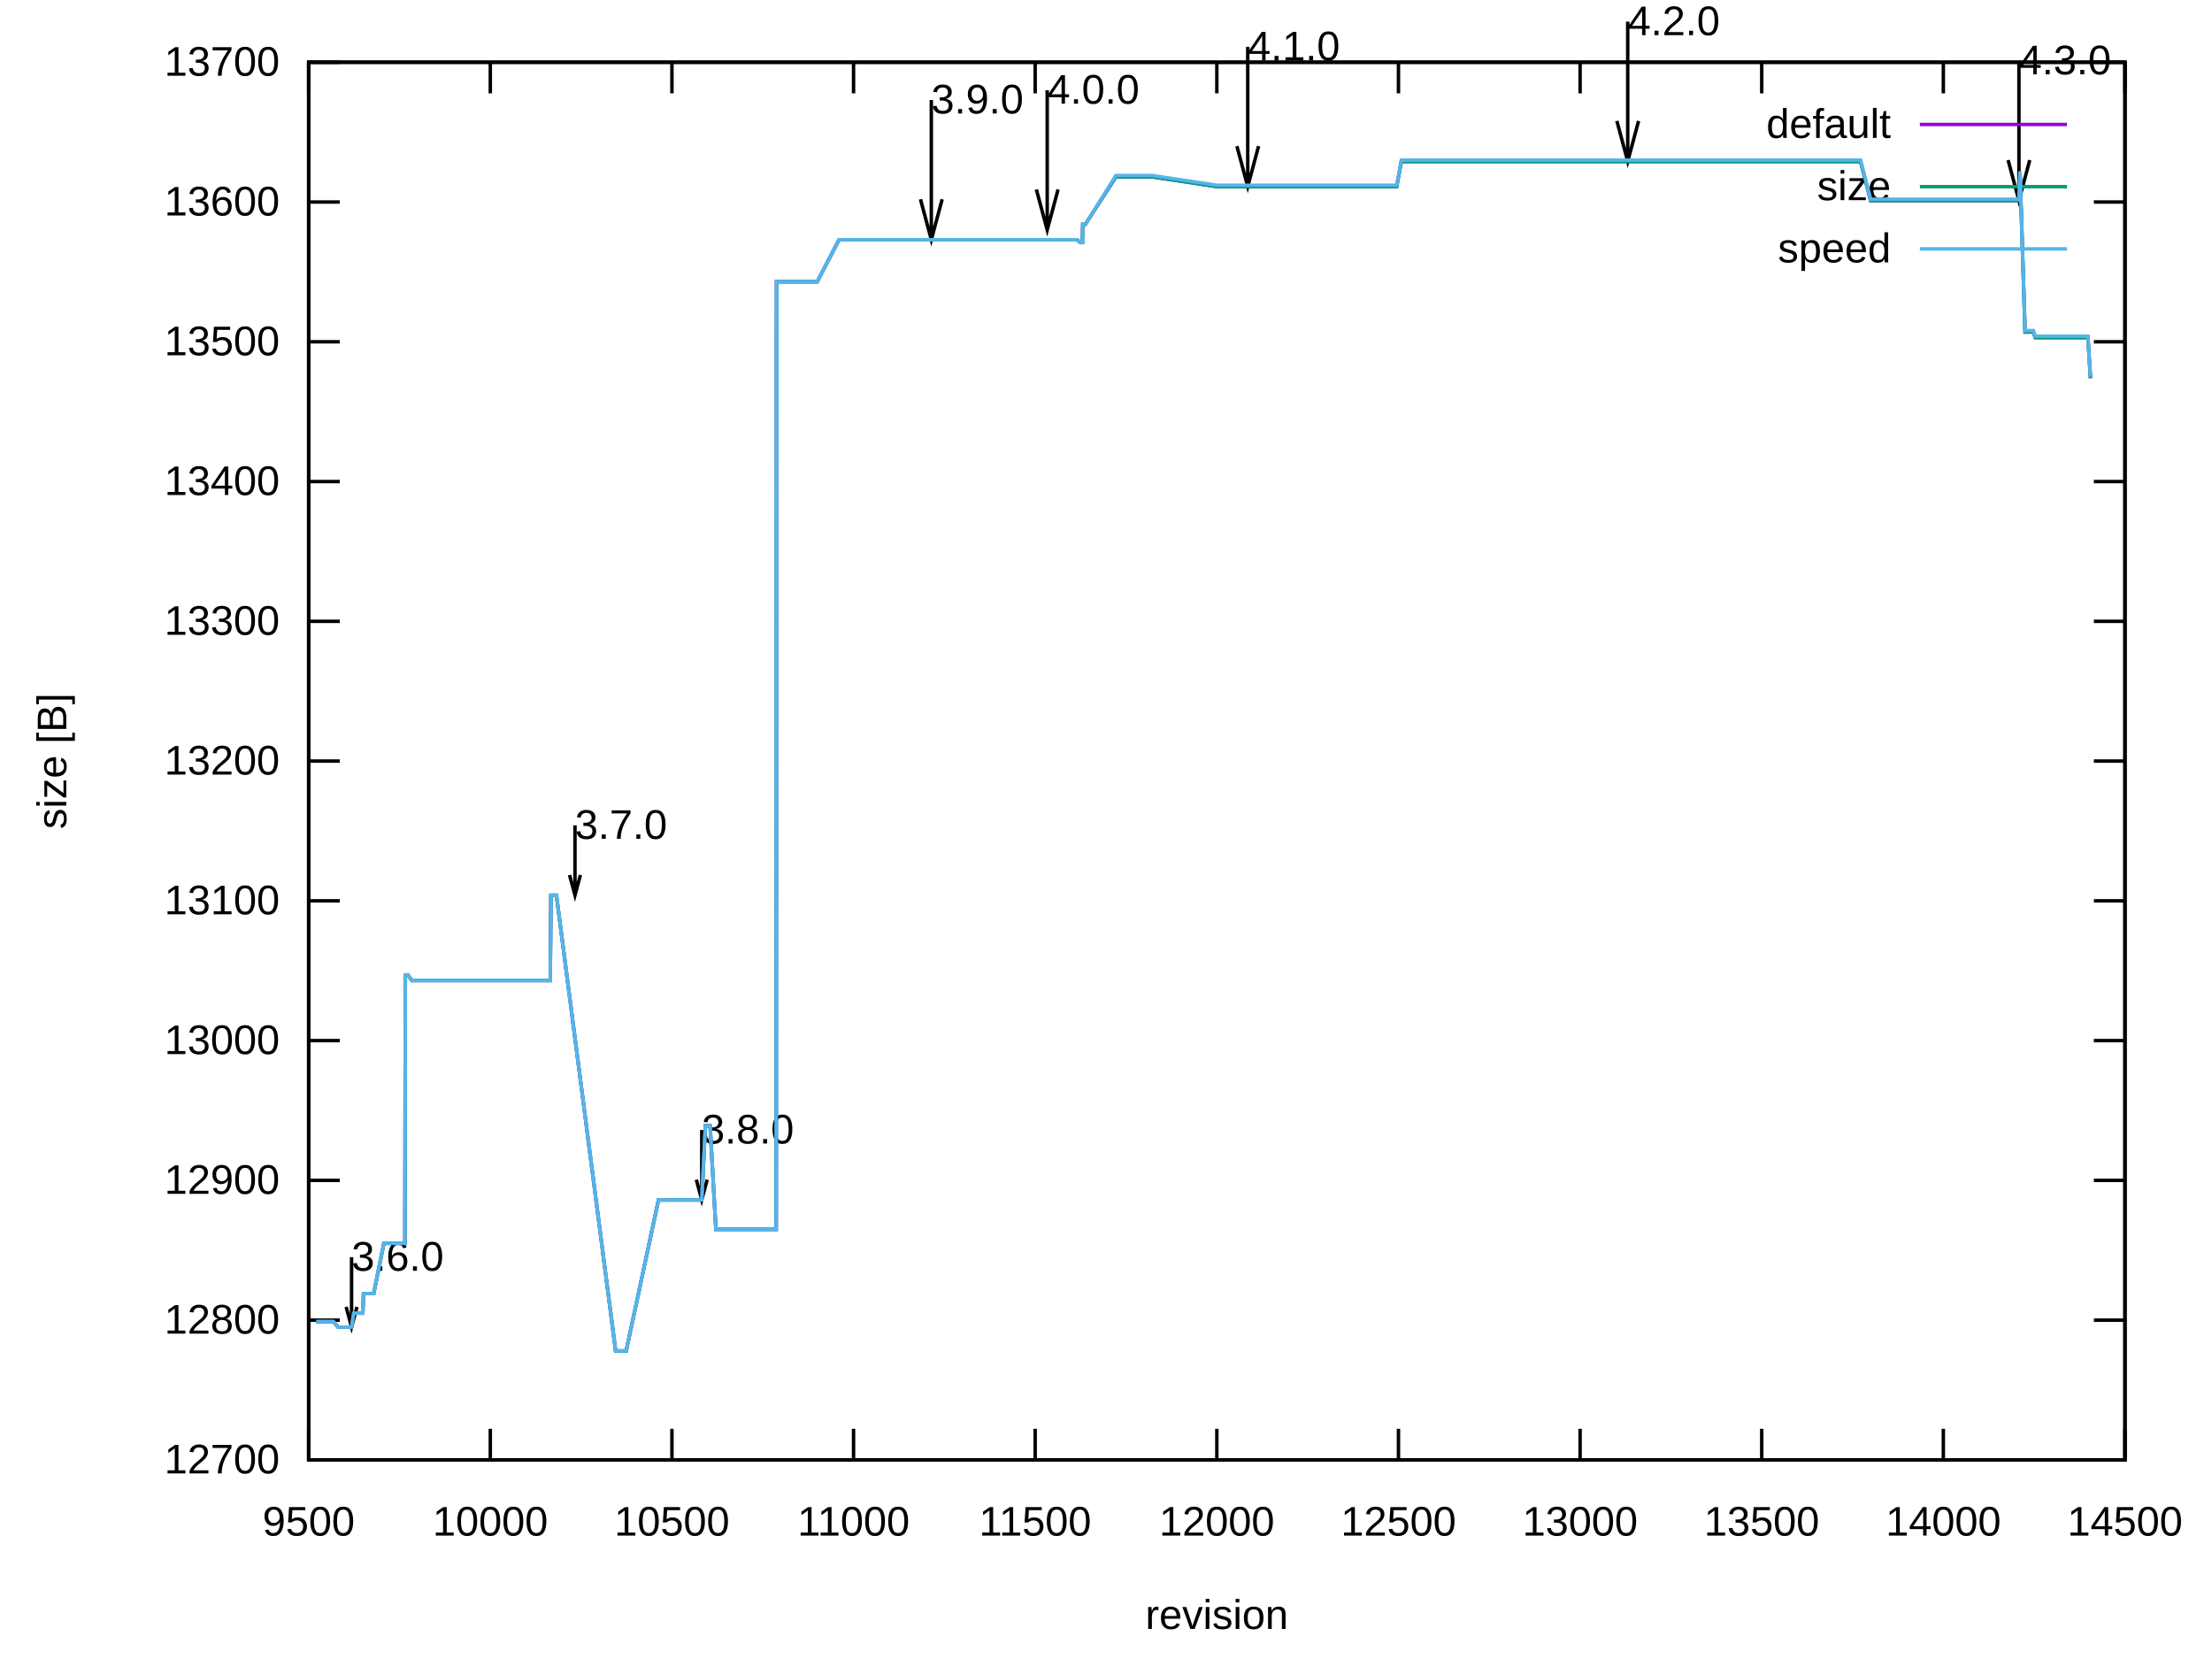
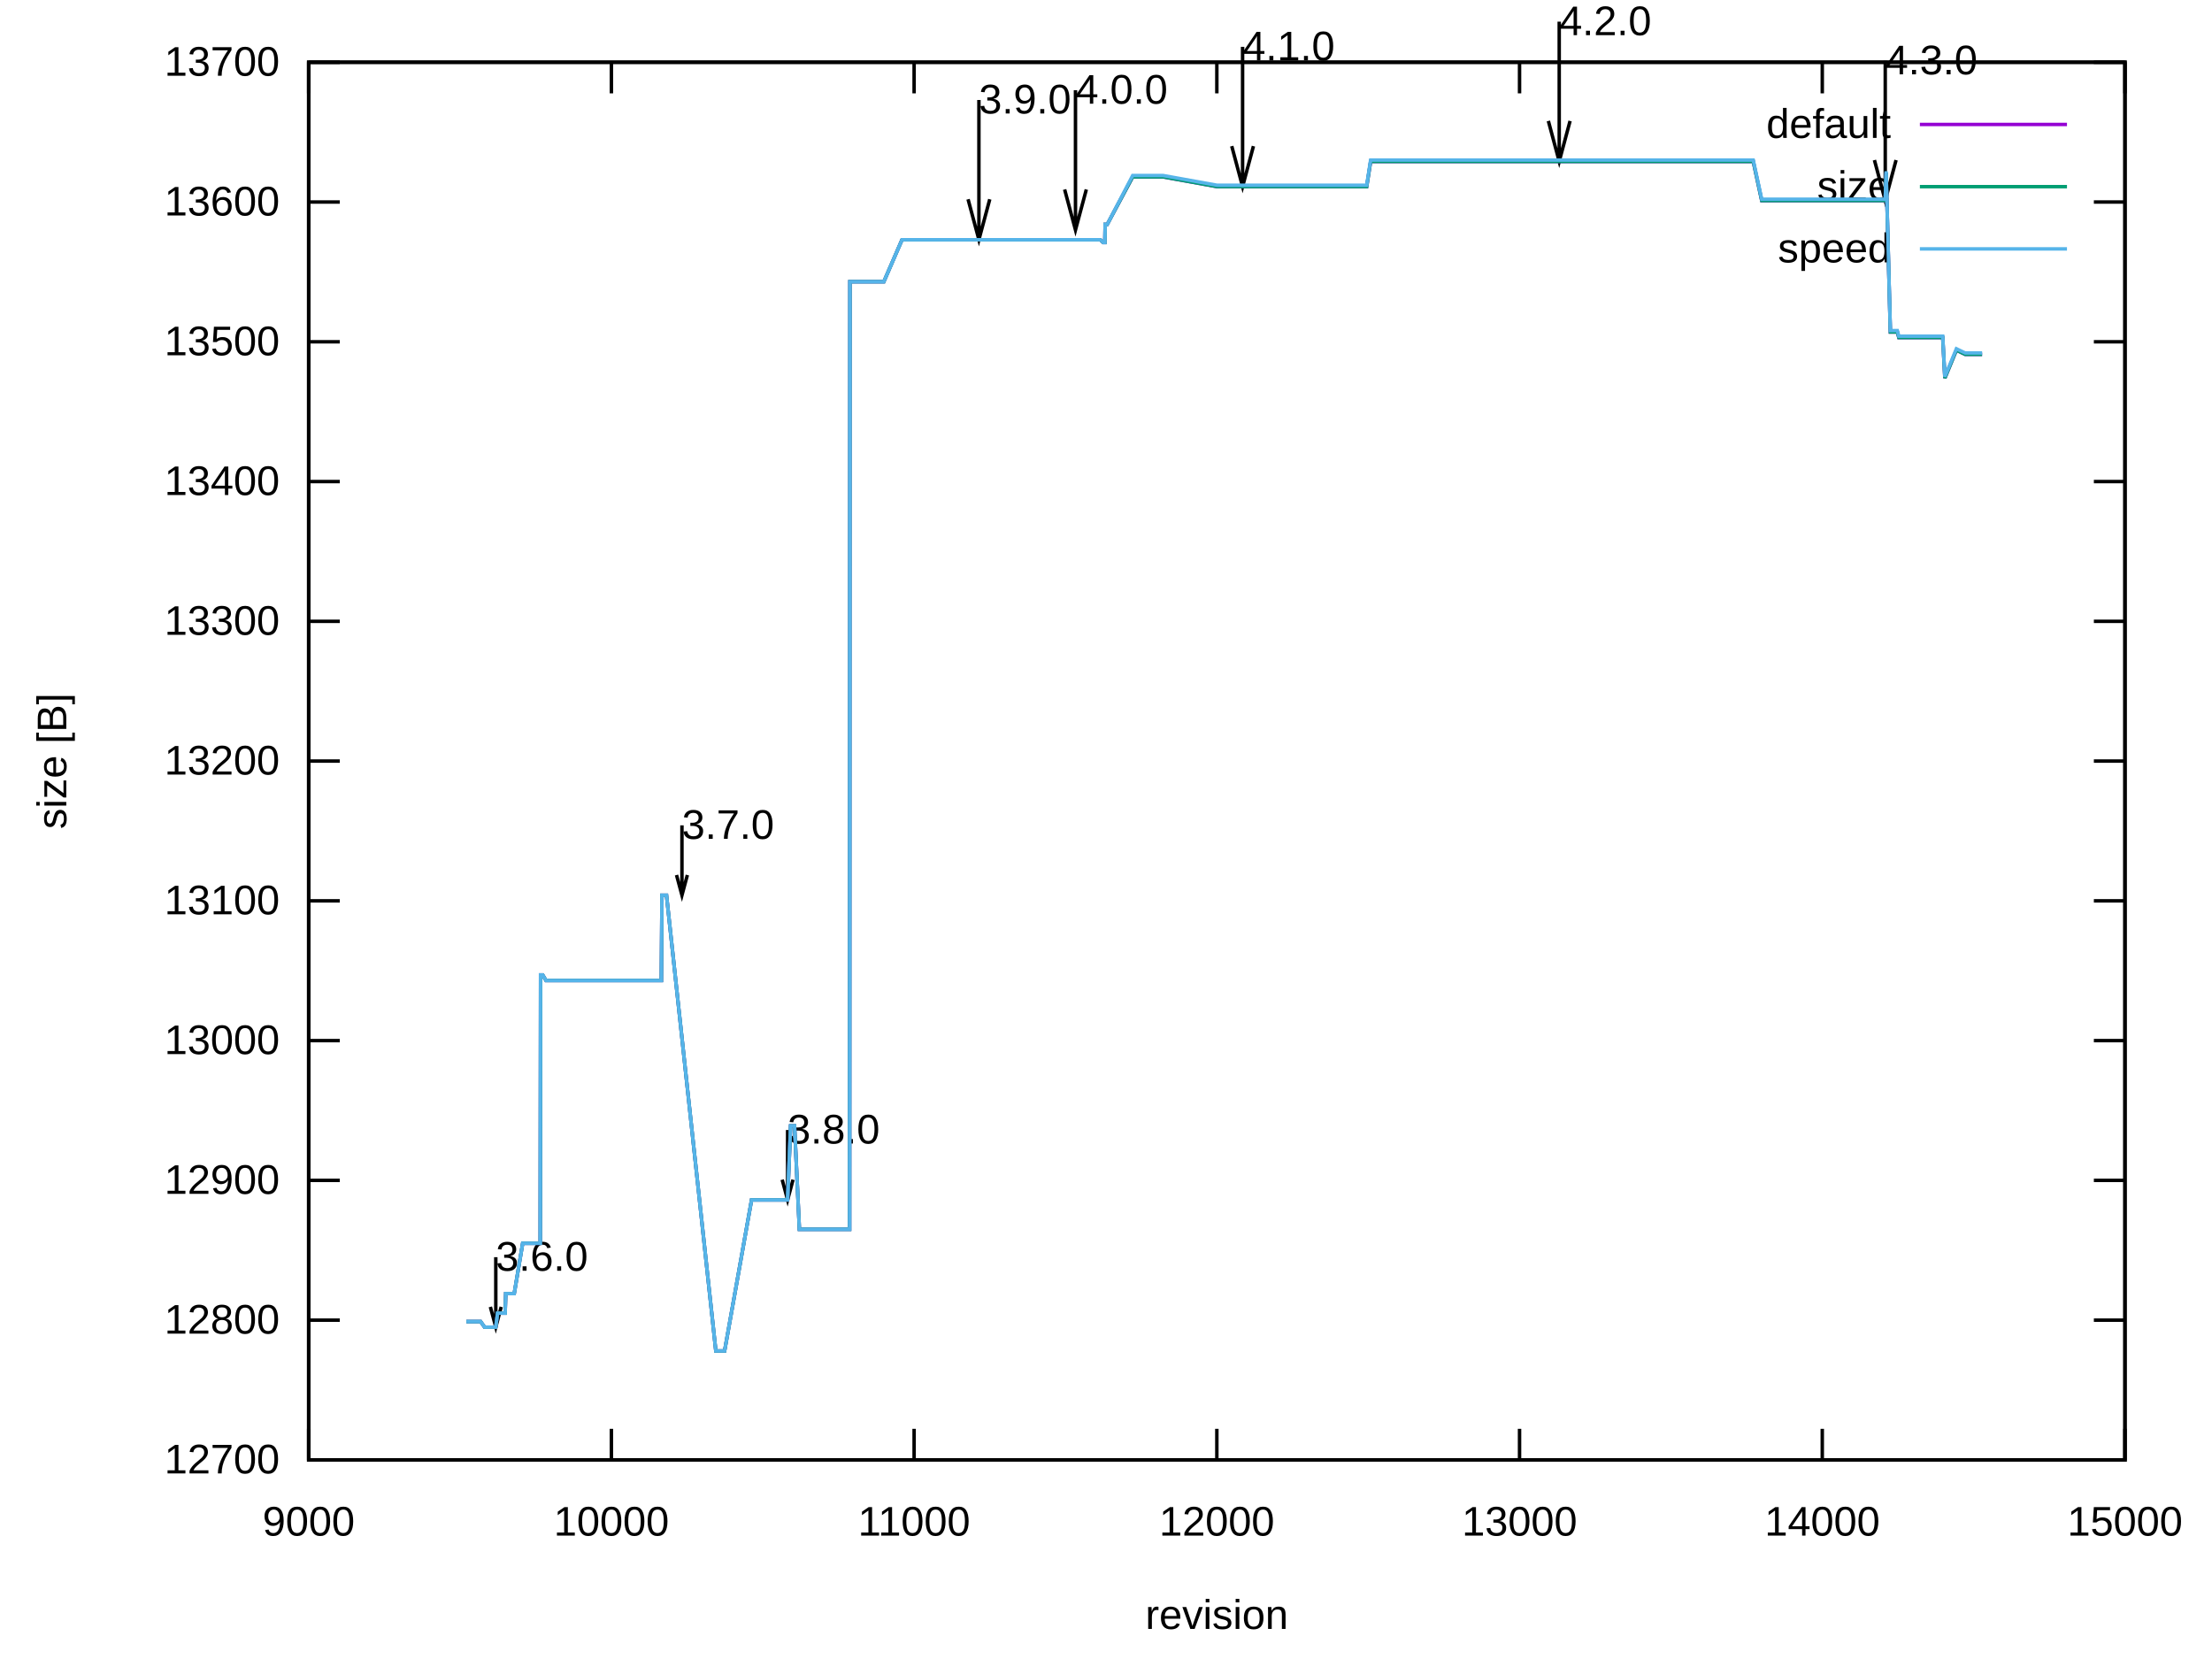
<svg xmlns="http://www.w3.org/2000/svg" xmlns:xlink="http://www.w3.org/1999/xlink" width="640" height="480" viewBox="0 0 640 480">
  <g id="gnuplot_canvas">
    <rect x="0" y="0" width="640" height="480" fill="none" />
    <defs>
      <circle id="gpDot" r="0.5" stroke-width="0.5" stroke="currentColor" />
      <path id="gpPt0" stroke-width="0.222" stroke="currentColor" d="M-1,0 h2 M0,-1 v2" />
      <path id="gpPt1" stroke-width="0.222" stroke="currentColor" d="M-1,-1 L1,1 M1,-1 L-1,1" />
      <path id="gpPt2" stroke-width="0.222" stroke="currentColor" d="M-1,0 L1,0 M0,-1 L0,1 M-1,-1 L1,1 M-1,1 L1,-1" />
      <rect id="gpPt3" stroke-width="0.222" stroke="currentColor" x="-1" y="-1" width="2" height="2" />
      <rect id="gpPt4" stroke-width="0.222" stroke="currentColor" fill="currentColor" x="-1" y="-1" width="2" height="2" />
      <circle id="gpPt5" stroke-width="0.222" stroke="currentColor" cx="0" cy="0" r="1" />
      <use xlink:href="#gpPt5" id="gpPt6" fill="currentColor" stroke="none" />
      <path id="gpPt7" stroke-width="0.222" stroke="currentColor" d="M0,-1.33 L-1.33,0.67 L1.33,0.67 z" />
      <use xlink:href="#gpPt7" id="gpPt8" fill="currentColor" stroke="none" />
      <use xlink:href="#gpPt7" id="gpPt9" stroke="currentColor" transform="rotate(180)" />
      <use xlink:href="#gpPt9" id="gpPt10" fill="currentColor" stroke="none" />
      <use xlink:href="#gpPt3" id="gpPt11" stroke="currentColor" transform="rotate(45)" />
      <use xlink:href="#gpPt11" id="gpPt12" fill="currentColor" stroke="none" />
      <path id="gpPt13" stroke-width="0.222" stroke="currentColor" d="M0,1.330 L1.265,0.411 L0.782,-1.067 L-0.782,-1.076 L-1.265,0.411 z" />
      <use xlink:href="#gpPt13" id="gpPt14" fill="currentColor" stroke="none" />
      <filter id="textbox" filterUnits="objectBoundingBox" x="0" y="0" height="1" width="1">
        <feFlood flood-color="white" flood-opacity="1" result="bgnd" />
        <feComposite in="SourceGraphic" in2="bgnd" operator="atop" />
      </filter>
      <filter id="greybox" filterUnits="objectBoundingBox" x="0" y="0" height="1" width="1">
        <feFlood flood-color="lightgrey" flood-opacity="1" result="grey" />
        <feComposite in="SourceGraphic" in2="grey" operator="atop" />
      </filter>
    </defs>
    <g fill="none" color="white" stroke="currentColor" stroke-width="1.00" stroke-linecap="butt" stroke-linejoin="miter">
</g>
    <g fill="none" color="black" stroke="currentColor" stroke-width="1.00" stroke-linecap="butt" stroke-linejoin="miter">
      <path stroke="black" d="M89.31,422.40 L98.31,422.40 M614.82,422.40 L605.82,422.40  " />
      <g transform="translate(80.92,426.30)" stroke="none" fill="black" font-family="Arial" font-size="12.00" text-anchor="end">
        <text>
          <tspan font-family="Arial"> 12700</tspan>
        </text>
      </g>
    </g>
    <g fill="none" color="black" stroke="currentColor" stroke-width="1.00" stroke-linecap="butt" stroke-linejoin="miter">
      <path stroke="black" d="M89.31,381.96 L98.31,381.96 M614.82,381.96 L605.82,381.96  " />
      <g transform="translate(80.92,385.86)" stroke="none" fill="black" font-family="Arial" font-size="12.00" text-anchor="end">
        <text>
          <tspan font-family="Arial"> 12800</tspan>
        </text>
      </g>
    </g>
    <g fill="none" color="black" stroke="currentColor" stroke-width="1.00" stroke-linecap="butt" stroke-linejoin="miter">
      <path stroke="black" d="M89.31,341.52 L98.31,341.52 M614.82,341.52 L605.82,341.52  " />
      <g transform="translate(80.92,345.42)" stroke="none" fill="black" font-family="Arial" font-size="12.00" text-anchor="end">
        <text>
          <tspan font-family="Arial"> 12900</tspan>
        </text>
      </g>
    </g>
    <g fill="none" color="black" stroke="currentColor" stroke-width="1.00" stroke-linecap="butt" stroke-linejoin="miter">
      <path stroke="black" d="M89.31,301.08 L98.31,301.08 M614.82,301.08 L605.82,301.08  " />
      <g transform="translate(80.92,304.98)" stroke="none" fill="black" font-family="Arial" font-size="12.00" text-anchor="end">
        <text>
          <tspan font-family="Arial"> 13000</tspan>
        </text>
      </g>
    </g>
    <g fill="none" color="black" stroke="currentColor" stroke-width="1.00" stroke-linecap="butt" stroke-linejoin="miter">
      <path stroke="black" d="M89.31,260.64 L98.31,260.64 M614.82,260.64 L605.82,260.64  " />
      <g transform="translate(80.92,264.54)" stroke="none" fill="black" font-family="Arial" font-size="12.00" text-anchor="end">
        <text>
          <tspan font-family="Arial"> 13100</tspan>
        </text>
      </g>
    </g>
    <g fill="none" color="black" stroke="currentColor" stroke-width="1.00" stroke-linecap="butt" stroke-linejoin="miter">
      <path stroke="black" d="M89.31,220.20 L98.31,220.20 M614.82,220.20 L605.82,220.20  " />
      <g transform="translate(80.92,224.10)" stroke="none" fill="black" font-family="Arial" font-size="12.00" text-anchor="end">
        <text>
          <tspan font-family="Arial"> 13200</tspan>
        </text>
      </g>
    </g>
    <g fill="none" color="black" stroke="currentColor" stroke-width="1.00" stroke-linecap="butt" stroke-linejoin="miter">
      <path stroke="black" d="M89.31,179.77 L98.31,179.77 M614.82,179.77 L605.82,179.77  " />
      <g transform="translate(80.92,183.67)" stroke="none" fill="black" font-family="Arial" font-size="12.00" text-anchor="end">
        <text>
          <tspan font-family="Arial"> 13300</tspan>
        </text>
      </g>
    </g>
    <g fill="none" color="black" stroke="currentColor" stroke-width="1.00" stroke-linecap="butt" stroke-linejoin="miter">
      <path stroke="black" d="M89.31,139.33 L98.31,139.33 M614.82,139.33 L605.82,139.33  " />
      <g transform="translate(80.92,143.23)" stroke="none" fill="black" font-family="Arial" font-size="12.00" text-anchor="end">
        <text>
          <tspan font-family="Arial"> 13400</tspan>
        </text>
      </g>
    </g>
    <g fill="none" color="black" stroke="currentColor" stroke-width="1.00" stroke-linecap="butt" stroke-linejoin="miter">
      <path stroke="black" d="M89.31,98.89 L98.31,98.89 M614.82,98.89 L605.82,98.89  " />
      <g transform="translate(80.92,102.79)" stroke="none" fill="black" font-family="Arial" font-size="12.00" text-anchor="end">
        <text>
          <tspan font-family="Arial"> 13500</tspan>
        </text>
      </g>
    </g>
    <g fill="none" color="black" stroke="currentColor" stroke-width="1.00" stroke-linecap="butt" stroke-linejoin="miter">
      <path stroke="black" d="M89.31,58.45 L98.31,58.45 M614.82,58.45 L605.82,58.45  " />
      <g transform="translate(80.92,62.35)" stroke="none" fill="black" font-family="Arial" font-size="12.00" text-anchor="end">
        <text>
          <tspan font-family="Arial"> 13600</tspan>
        </text>
      </g>
    </g>
    <g fill="none" color="black" stroke="currentColor" stroke-width="1.00" stroke-linecap="butt" stroke-linejoin="miter">
      <path stroke="black" d="M89.31,18.01 L98.31,18.01 M614.82,18.01 L605.82,18.01  " />
      <g transform="translate(80.92,21.91)" stroke="none" fill="black" font-family="Arial" font-size="12.00" text-anchor="end">
        <text>
          <tspan font-family="Arial"> 13700</tspan>
        </text>
      </g>
    </g>
    <g fill="none" color="black" stroke="currentColor" stroke-width="1.00" stroke-linecap="butt" stroke-linejoin="miter">
      <path stroke="black" d="M89.31,422.40 L89.31,413.40 M89.31,18.01 L89.31,27.01  " />
      <g transform="translate(89.31,444.30)" stroke="none" fill="black" font-family="Arial" font-size="12.00" text-anchor="middle">
        <text>
-           <tspan font-family="Arial"> 9500</tspan>
-         </text>
-       </g>
-     </g>
-     <g fill="none" color="black" stroke="currentColor" stroke-width="1.00" stroke-linecap="butt" stroke-linejoin="miter">
-       <path stroke="black" d="M141.86,422.40 L141.86,413.40 M141.86,18.01 L141.86,27.01  " />
-       <g transform="translate(141.86,444.30)" stroke="none" fill="black" font-family="Arial" font-size="12.00" text-anchor="middle">
+           <tspan font-family="Arial"> 9000</tspan>
+         </text>
+       </g>
+     </g>
+     <g fill="none" color="black" stroke="currentColor" stroke-width="1.00" stroke-linecap="butt" stroke-linejoin="miter">
+       <path stroke="black" d="M176.90,422.40 L176.90,413.40 M176.90,18.01 L176.90,27.01  " />
+       <g transform="translate(176.90,444.30)" stroke="none" fill="black" font-family="Arial" font-size="12.00" text-anchor="middle">
        <text>
          <tspan font-family="Arial"> 10000</tspan>
        </text>
      </g>
    </g>
    <g fill="none" color="black" stroke="currentColor" stroke-width="1.00" stroke-linecap="butt" stroke-linejoin="miter">
-       <path stroke="black" d="M194.41,422.40 L194.41,413.40 M194.41,18.01 L194.41,27.01  " />
-       <g transform="translate(194.41,444.30)" stroke="none" fill="black" font-family="Arial" font-size="12.00" text-anchor="middle">
-         <text>
-           <tspan font-family="Arial"> 10500</tspan>
-         </text>
-       </g>
-     </g>
-     <g fill="none" color="black" stroke="currentColor" stroke-width="1.00" stroke-linecap="butt" stroke-linejoin="miter">
-       <path stroke="black" d="M246.96,422.40 L246.96,413.40 M246.96,18.01 L246.96,27.01  " />
-       <g transform="translate(246.96,444.30)" stroke="none" fill="black" font-family="Arial" font-size="12.00" text-anchor="middle">
+       <path stroke="black" d="M264.48,422.40 L264.48,413.40 M264.48,18.01 L264.48,27.01  " />
+       <g transform="translate(264.48,444.30)" stroke="none" fill="black" font-family="Arial" font-size="12.00" text-anchor="middle">
        <text>
          <tspan font-family="Arial"> 11000</tspan>
-         </text>
-       </g>
-     </g>
-     <g fill="none" color="black" stroke="currentColor" stroke-width="1.00" stroke-linecap="butt" stroke-linejoin="miter">
-       <path stroke="black" d="M299.51,422.40 L299.51,413.40 M299.51,18.01 L299.51,27.01  " />
-       <g transform="translate(299.51,444.30)" stroke="none" fill="black" font-family="Arial" font-size="12.00" text-anchor="middle">
-         <text>
-           <tspan font-family="Arial"> 11500</tspan>
        </text>
      </g>
    </g>
    <g fill="none" color="black" stroke="currentColor" stroke-width="1.00" stroke-linecap="butt" stroke-linejoin="miter">
      <path stroke="black" d="M352.07,422.40 L352.07,413.40 M352.07,18.01 L352.07,27.01  " />
      <g transform="translate(352.07,444.30)" stroke="none" fill="black" font-family="Arial" font-size="12.00" text-anchor="middle">
        <text>
          <tspan font-family="Arial"> 12000</tspan>
        </text>
      </g>
    </g>
    <g fill="none" color="black" stroke="currentColor" stroke-width="1.00" stroke-linecap="butt" stroke-linejoin="miter">
-       <path stroke="black" d="M404.62,422.40 L404.62,413.40 M404.62,18.01 L404.62,27.01  " />
-       <g transform="translate(404.62,444.30)" stroke="none" fill="black" font-family="Arial" font-size="12.00" text-anchor="middle">
-         <text>
-           <tspan font-family="Arial"> 12500</tspan>
-         </text>
-       </g>
-     </g>
-     <g fill="none" color="black" stroke="currentColor" stroke-width="1.00" stroke-linecap="butt" stroke-linejoin="miter">
-       <path stroke="black" d="M457.17,422.40 L457.17,413.40 M457.17,18.01 L457.17,27.01  " />
-       <g transform="translate(457.17,444.30)" stroke="none" fill="black" font-family="Arial" font-size="12.00" text-anchor="middle">
+       <path stroke="black" d="M439.65,422.40 L439.65,413.40 M439.65,18.01 L439.65,27.01  " />
+       <g transform="translate(439.65,444.30)" stroke="none" fill="black" font-family="Arial" font-size="12.00" text-anchor="middle">
        <text>
          <tspan font-family="Arial"> 13000</tspan>
        </text>
      </g>
    </g>
    <g fill="none" color="black" stroke="currentColor" stroke-width="1.00" stroke-linecap="butt" stroke-linejoin="miter">
-       <path stroke="black" d="M509.72,422.40 L509.72,413.40 M509.72,18.01 L509.72,27.01  " />
-       <g transform="translate(509.72,444.30)" stroke="none" fill="black" font-family="Arial" font-size="12.00" text-anchor="middle">
-         <text>
-           <tspan font-family="Arial"> 13500</tspan>
-         </text>
-       </g>
-     </g>
-     <g fill="none" color="black" stroke="currentColor" stroke-width="1.00" stroke-linecap="butt" stroke-linejoin="miter">
-       <path stroke="black" d="M562.27,422.40 L562.27,413.40 M562.27,18.01 L562.27,27.01  " />
-       <g transform="translate(562.27,444.30)" stroke="none" fill="black" font-family="Arial" font-size="12.00" text-anchor="middle">
+       <path stroke="black" d="M527.24,422.40 L527.24,413.40 M527.24,18.01 L527.24,27.01  " />
+       <g transform="translate(527.24,444.30)" stroke="none" fill="black" font-family="Arial" font-size="12.00" text-anchor="middle">
        <text>
          <tspan font-family="Arial"> 14000</tspan>
        </text>
      </g>
    </g>
    <g fill="none" color="black" stroke="currentColor" stroke-width="1.00" stroke-linecap="butt" stroke-linejoin="miter">
      <path stroke="black" d="M614.82,422.40 L614.82,413.40 M614.82,18.01 L614.82,27.01  " />
      <g transform="translate(614.82,444.30)" stroke="none" fill="black" font-family="Arial" font-size="12.00" text-anchor="middle">
        <text>
-           <tspan font-family="Arial"> 14500</tspan>
+           <tspan font-family="Arial"> 15000</tspan>
        </text>
      </g>
    </g>
    <g fill="none" color="black" stroke="currentColor" stroke-width="1.00" stroke-linecap="butt" stroke-linejoin="miter">
</g>
    <g fill="none" color="black" stroke="currentColor" stroke-width="1.00" stroke-linecap="butt" stroke-linejoin="miter">
      <path stroke="black" d="M89.31,18.01 L89.31,422.40 L614.82,422.40 L614.82,18.01 L89.31,18.01 Z  " />
-       <g transform="translate(101.71,367.66)" stroke="none" fill="black" font-family="Arial" font-size="12.00" text-anchor="start">
+       <g transform="translate(143.44,367.66)" stroke="none" fill="black" font-family="Arial" font-size="12.00" text-anchor="start">
        <text>
          <tspan font-family="Arial">3.6.0</tspan>
        </text>
      </g>
-       <g transform="translate(166.35,242.71)" stroke="none" fill="black" font-family="Arial" font-size="12.00" text-anchor="start">
+       <g transform="translate(197.30,242.71)" stroke="none" fill="black" font-family="Arial" font-size="12.00" text-anchor="start">
        <text>
          <tspan font-family="Arial">3.7.0</tspan>
        </text>
      </g>
-       <g transform="translate(203.03,330.86)" stroke="none" fill="black" font-family="Arial" font-size="12.00" text-anchor="start">
+       <g transform="translate(227.87,330.86)" stroke="none" fill="black" font-family="Arial" font-size="12.00" text-anchor="start">
        <text>
          <tspan font-family="Arial">3.8.0</tspan>
        </text>
      </g>
-       <g transform="translate(269.45,32.83)" stroke="none" fill="black" font-family="Arial" font-size="12.00" text-anchor="start">
+       <g transform="translate(283.22,32.83)" stroke="none" fill="black" font-family="Arial" font-size="12.00" text-anchor="start">
        <text>
          <tspan font-family="Arial">3.9.0</tspan>
        </text>
      </g>
-       <g transform="translate(302.98,30.00)" stroke="none" fill="black" font-family="Arial" font-size="12.00" text-anchor="start">
+       <g transform="translate(311.16,30.00)" stroke="none" fill="black" font-family="Arial" font-size="12.00" text-anchor="start">
        <text>
          <tspan font-family="Arial">4.0.0</tspan>
        </text>
      </g>
-       <g transform="translate(361.00,17.46)" stroke="none" fill="black" font-family="Arial" font-size="12.00" text-anchor="start">
+       <g transform="translate(359.51,17.46)" stroke="none" fill="black" font-family="Arial" font-size="12.00" text-anchor="start">
        <text>
          <tspan font-family="Arial">4.1.0</tspan>
        </text>
      </g>
-       <g transform="translate(470.94,10.18)" stroke="none" fill="black" font-family="Arial" font-size="12.00" text-anchor="start">
+       <g transform="translate(451.12,10.18)" stroke="none" fill="black" font-family="Arial" font-size="12.00" text-anchor="start">
        <text>
          <tspan font-family="Arial">4.2.0</tspan>
        </text>
      </g>
-       <g transform="translate(584.13,21.51)" stroke="none" fill="black" font-family="Arial" font-size="12.00" text-anchor="start">
+       <g transform="translate(545.45,21.51)" stroke="none" fill="black" font-family="Arial" font-size="12.00" text-anchor="start">
        <text>
          <tspan font-family="Arial">4.3.0</tspan>
        </text>
      </g>
-       <path stroke="black" d="M100.15,378.12 L101.72,383.97 L103.29,378.12 M101.72,363.75 L101.72,383.97 M164.79,253.17 L166.36,259.02 L167.93,253.17   M166.36,238.80 L166.36,259.02 M201.47,341.32 L203.04,347.17 L204.61,341.32 M203.04,326.95 L203.04,347.17 M266.32,57.65   L269.46,69.36 L272.60,57.65 M269.46,28.92 L269.46,69.36 M299.85,54.82 L302.99,66.53 L306.13,54.82 M302.99,26.09   L302.99,66.53 M357.87,42.28 L361.01,53.99 L364.15,42.28 M361.01,13.55 L361.01,53.99 M467.81,35.00 L470.95,46.71   L474.09,35.00 M470.95,6.27 L470.95,46.71 M581.01,46.32 L584.14,58.03 L587.27,46.32 M584.14,17.60 L584.14,58.03    " />
+       <path stroke="black" d="M141.88,378.12 L143.45,383.97 L145.02,378.12 M143.45,363.75 L143.45,383.97 M195.74,253.17 L197.31,259.02 L198.88,253.17   M197.31,238.80 L197.31,259.02 M226.31,341.32 L227.88,347.17 L229.45,341.32 M227.88,326.95 L227.88,347.17 M280.09,57.65   L283.23,69.36 L286.37,57.65 M283.23,28.92 L283.23,69.36 M308.03,54.82 L311.17,66.53 L314.31,54.82 M311.17,26.09   L311.17,66.53 M356.38,42.28 L359.52,53.99 L362.66,42.28 M359.52,13.55 L359.52,53.99 M447.99,35.00 L451.13,46.71   L454.27,35.00 M451.13,6.27 L451.13,46.71 M542.33,46.32 L545.46,58.03 L548.59,46.32 M545.46,17.60 L545.46,58.03    " />
    </g>
    <g fill="none" color="black" stroke="currentColor" stroke-width="1.00" stroke-linecap="butt" stroke-linejoin="miter">
      <g transform="translate(19.18,220.21) rotate(270)" stroke="none" fill="black" font-family="Arial" font-size="12.00" text-anchor="middle">
        <text>
          <tspan font-family="Arial">size [B]</tspan>
        </text>
      </g>
    </g>
    <g fill="none" color="black" stroke="currentColor" stroke-width="1.00" stroke-linecap="butt" stroke-linejoin="miter">
      <g transform="translate(352.06,471.30)" stroke="none" fill="black" font-family="Arial" font-size="12.00" text-anchor="middle">
        <text>
          <tspan font-family="Arial">revision</tspan>
        </text>
      </g>
    </g>
    <g fill="none" color="black" stroke="currentColor" stroke-width="1.00" stroke-linecap="butt" stroke-linejoin="miter">
</g>
    <g id="gnuplot_plot_1">
      <g fill="none" color="black" stroke="currentColor" stroke-width="1.00" stroke-linecap="butt" stroke-linejoin="miter">
        <g transform="translate(547.09,39.91)" stroke="none" fill="black" font-family="Arial" font-size="12.00" text-anchor="end">
          <text>
            <tspan font-family="Arial">default</tspan>
          </text>
        </g>
      </g>
      <g fill="none" color="black" stroke="currentColor" stroke-width="1.00" stroke-linecap="butt" stroke-linejoin="miter">
-         <path stroke="rgb(148,   0, 211)" d="M555.48,36.01 L598.04,36.01 M91.52,382.37 L93.51,382.37 L94.57,382.37 L96.46,382.37 L97.82,383.98 L98.66,383.98   L99.40,383.98 L99.93,383.98 L100.03,383.98 L100.14,383.98 L100.24,383.98 L101.71,383.98 L102.34,379.94 L103.18,379.94   L103.50,379.94 L103.60,379.94 L103.71,379.94 L103.81,379.94 L104.02,379.94 L104.55,379.94 L104.65,379.94 L104.97,379.94   L105.18,374.28 L105.39,374.28 L105.50,374.28 L106.02,374.28 L106.34,374.28 L106.55,374.28 L106.65,374.28 L106.76,374.28   L108.12,374.28 L111.07,359.72 L113.48,359.72 L114.53,359.72 L115.27,359.72 L115.69,359.72 L116.74,359.72 L117.06,359.72   L117.16,359.72 L117.27,282.08 L117.37,282.08 L118.00,282.08 L119.16,283.69 L119.79,283.69 L119.89,283.69 L120.10,283.69   L120.53,283.69 L121.16,283.69 L121.58,283.69 L121.68,283.69 L122.42,283.69 L122.73,283.69 L122.84,283.69 L122.94,283.69   L123.99,283.69 L124.20,283.69 L124.62,283.69 L129.14,283.69 L136.50,283.69 L136.92,283.69 L137.13,283.69 L137.24,283.69   L137.76,283.69 L158.99,283.69 L159.20,283.69 L159.41,259.03 L160.15,259.03 L160.88,259.03 L160.99,259.03 L178.12,390.86   L178.54,390.86 L178.65,390.86 L180.33,390.86 L180.43,390.86 L181.17,390.86 L190.52,347.18 L193.89,347.18 L195.46,347.18   L198.62,347.18 L200.51,347.18 L203.03,347.18 L204.08,325.75 L205.03,325.75 L205.45,325.75 L207.13,355.68 L209.13,355.68   L209.65,355.68 L210.81,355.68 L211.23,355.68 L212.07,355.68 L223.32,355.68 L224.05,355.68 L224.47,355.68 L224.58,355.68   L224.68,81.50 L224.89,81.50 L225.94,81.50 L236.45,81.50 L242.76,69.37 L244.23,69.37 L256.11,69.37 L257.47,69.37   L262.73,69.37 L269.45,69.37 L274.29,69.37 L281.65,69.37 L282.17,69.37 L285.96,69.37 L292.68,69.37 L293.00,69.37   L293.94,69.37 L300.25,69.37 L300.46,69.37 L302.98,69.37 L308.55,69.37 L311.50,69.37 L311.60,69.37 L312.65,70.18   L313.18,70.18 L313.28,64.92 L313.91,64.92 L314.02,64.92 L322.85,51.17 L333.36,51.17 L352.17,54.00 L357.95,54.00   L361.00,54.00 L362.36,54.00 L362.58,54.00 L362.79,54.00 L363.21,54.00 L363.52,54.00 L364.05,54.00 L393.26,54.00   L395.68,54.00 L397.26,54.00 L399.36,54.00 L400.83,54.00 L403.35,54.00 L404.09,54.00 L405.46,46.72 L419.54,46.72   L422.80,46.72 L424.48,46.72 L424.80,46.72 L430.47,46.72 L434.46,46.72 L435.62,46.72 L438.98,46.72 L442.66,46.72   L444.03,46.72 L445.71,46.72 L446.66,46.72 L453.91,46.72 L470.94,46.72 L478.19,46.72 L488.70,46.72 L509.19,46.72   L529.58,46.72 L530.63,46.72 L531.68,46.72 L535.78,46.72 L538.31,46.72 L541.25,58.04 L551.76,58.04 L562.27,58.04   L581.61,58.04 L584.13,58.04 L584.45,49.96 L585.92,96.06 L586.97,96.06 L587.28,96.06 L588.12,96.06 L588.33,96.06   L588.86,97.67 L593.80,97.67 L598.63,97.67 L601.16,97.67 L604.10,97.67 L604.84,109.40  " />
+         <path stroke="rgb(148,   0, 211)" d="M555.48,36.01 L598.04,36.01 M134.94,382.37 L136.61,382.37 L137.48,382.37 L139.06,382.37 L140.20,383.98 L140.90,383.98   L141.51,383.98 L141.95,383.98 L142.04,383.98 L142.12,383.98 L142.21,383.98 L143.44,383.98 L143.96,379.94 L144.66,379.94   L144.93,379.94 L145.01,379.94 L145.10,379.94 L145.19,379.94 L145.36,379.94 L145.80,379.94 L145.89,379.94 L146.15,379.94   L146.33,374.28 L146.50,374.28 L146.59,374.28 L147.03,374.28 L147.29,374.28 L147.47,374.28 L147.55,374.28 L147.64,374.28   L148.78,374.28 L151.23,359.72 L153.25,359.72 L154.12,359.72 L154.74,359.72 L155.09,359.72 L155.96,359.72 L156.22,359.72   L156.31,359.72 L156.40,282.08 L156.49,282.08 L157.01,282.08 L157.98,283.69 L158.50,283.69 L158.59,283.69 L158.76,283.69   L159.12,283.69 L159.64,283.69 L159.99,283.69 L160.08,283.69 L160.69,283.69 L160.95,283.69 L161.04,283.69 L161.13,283.69   L162.01,283.69 L162.18,283.69 L162.53,283.69 L166.30,283.69 L172.43,283.69 L172.78,283.69 L172.95,283.69 L173.04,283.69   L173.48,283.69 L191.17,283.69 L191.35,283.69 L191.52,259.03 L192.13,259.03 L192.75,259.03 L192.84,259.03 L207.11,390.86   L207.46,390.86 L207.55,390.86 L208.95,390.86 L209.04,390.86 L209.65,390.86 L217.45,347.18 L220.25,347.18 L221.56,347.18   L224.19,347.18 L225.77,347.18 L227.87,347.18 L228.75,325.75 L229.53,325.75 L229.88,325.75 L231.29,355.68 L232.95,355.68   L233.39,355.68 L234.35,355.68 L234.70,355.68 L235.40,355.68 L244.77,355.68 L245.39,355.68 L245.74,355.68 L245.82,355.68   L245.91,81.50 L246.09,81.50 L246.96,81.50 L255.72,81.50 L260.98,69.37 L262.20,69.37 L272.10,69.37 L273.24,69.37   L277.62,69.37 L283.22,69.37 L287.25,69.37 L293.38,69.37 L293.82,69.37 L296.97,69.37 L302.58,69.37 L302.84,69.37   L303.63,69.37 L308.89,69.37 L309.06,69.37 L311.16,69.37 L315.80,69.37 L318.26,69.37 L318.34,69.37 L319.22,70.18   L319.66,70.18 L319.75,64.92 L320.27,64.92 L320.36,64.92 L327.72,51.17 L336.47,51.17 L352.15,54.00 L356.97,54.00   L359.51,54.00 L360.65,54.00 L360.82,54.00 L361.00,54.00 L361.35,54.00 L361.61,54.00 L362.05,54.00 L386.40,54.00   L388.41,54.00 L389.73,54.00 L391.48,54.00 L392.70,54.00 L394.81,54.00 L395.42,54.00 L396.56,46.72 L408.29,46.72   L411.01,46.72 L412.41,46.72 L412.67,46.72 L417.40,46.72 L420.73,46.72 L421.70,46.72 L424.50,46.72 L427.56,46.72   L428.70,46.72 L430.10,46.72 L430.89,46.72 L436.93,46.72 L451.12,46.72 L457.17,46.72 L465.93,46.72 L483.00,46.72   L500.00,46.72 L500.87,46.72 L501.75,46.72 L505.16,46.72 L507.27,46.72 L509.72,58.04 L518.48,58.04 L527.24,58.04   L543.35,58.04 L545.45,58.04 L545.72,49.96 L546.94,96.06 L547.82,96.06 L548.08,96.06 L548.78,96.06 L548.96,96.06   L549.39,97.67 L553.51,97.67 L557.54,97.67 L559.64,97.67 L562.09,97.67 L562.71,109.40 L566.04,101.31 L568.58,102.53   L571.90,102.53 L573.48,102.53  " />
      </g>
    </g>
    <g id="gnuplot_plot_2">
      <g fill="none" color="black" stroke="currentColor" stroke-width="1.00" stroke-linecap="butt" stroke-linejoin="miter">
        <g transform="translate(547.09,57.91)" stroke="none" fill="black" font-family="Arial" font-size="12.00" text-anchor="end">
          <text>
            <tspan font-family="Arial">size</tspan>
          </text>
        </g>
      </g>
      <g fill="none" color="black" stroke="currentColor" stroke-width="1.00" stroke-linecap="butt" stroke-linejoin="miter">
-         <path stroke="rgb(  0, 158, 115)" d="M555.48,54.01 L598.04,54.01 M91.52,382.37 L93.51,382.37 L94.57,382.37 L96.46,382.37 L97.82,383.98 L98.66,383.98   L99.40,383.98 L99.93,383.98 L100.03,383.98 L100.14,383.98 L100.24,383.98 L101.71,383.98 L102.34,379.94 L103.18,379.94   L103.50,379.94 L103.60,379.94 L103.71,379.94 L103.81,379.94 L104.02,379.94 L104.55,379.94 L104.65,379.94 L104.97,379.94   L105.18,374.28 L105.39,374.28 L105.50,374.28 L106.02,374.28 L106.34,374.28 L106.55,374.28 L106.65,374.28 L106.76,374.28   L108.12,374.28 L111.07,359.72 L113.48,359.72 L114.53,359.72 L115.27,359.72 L115.69,359.72 L116.74,359.72 L117.06,359.72   L117.16,359.72 L117.27,282.08 L117.37,282.08 L118.00,282.08 L119.16,283.69 L119.79,283.69 L119.89,283.69 L120.10,283.69   L120.53,283.69 L121.16,283.69 L121.58,283.69 L121.68,283.69 L122.42,283.69 L122.73,283.69 L122.84,283.69 L122.94,283.69   L123.99,283.69 L124.20,283.69 L124.62,283.69 L129.14,283.69 L136.50,283.69 L136.92,283.69 L137.13,283.69 L137.24,283.69   L137.76,283.69 L158.99,283.69 L159.20,283.69 L159.41,259.03 L160.15,259.03 L160.88,259.03 L160.99,259.03 L178.12,390.86   L178.54,390.86 L178.65,390.86 L180.33,390.86 L180.43,390.86 L181.17,390.86 L190.52,347.18 L193.89,347.18 L195.46,347.18   L198.62,347.18 L200.51,347.18 L203.03,347.18 L204.08,325.75 L205.03,325.75 L205.45,325.75 L207.13,355.68 L209.13,355.68   L209.65,355.68 L210.81,355.68 L211.23,355.68 L212.07,355.68 L223.32,355.68 L224.05,355.68 L224.47,355.68 L224.58,355.68   L224.68,81.50 L224.89,81.50 L225.94,81.50 L236.45,81.50 L242.76,69.37 L244.23,69.37 L256.11,69.37 L257.47,69.37   L262.73,69.37 L269.45,69.37 L274.29,69.37 L281.65,69.37 L282.17,69.37 L285.96,69.37 L292.68,69.37 L293.00,69.37   L293.94,69.37 L300.25,69.37 L300.46,69.37 L302.98,69.37 L308.55,69.37 L311.50,69.37 L311.60,69.37 L312.65,70.18   L313.18,70.18 L313.28,64.92 L313.91,64.92 L314.02,64.92 L322.85,51.17 L333.36,51.17 L352.17,54.00 L357.95,54.00   L361.00,54.00 L362.36,54.00 L362.58,54.00 L362.79,54.00 L363.21,54.00 L363.52,54.00 L364.05,54.00 L393.26,54.00   L395.68,54.00 L397.26,54.00 L399.36,54.00 L400.83,54.00 L403.35,54.00 L404.09,54.00 L405.46,46.72 L419.54,46.72   L422.80,46.72 L424.48,46.72 L424.80,46.72 L430.47,46.72 L434.46,46.72 L435.62,46.72 L438.98,46.72 L442.66,46.72   L444.03,46.72 L445.71,46.72 L446.66,46.72 L453.91,46.72 L470.94,46.72 L478.19,46.72 L488.70,46.72 L509.19,46.72   L529.58,46.72 L530.63,46.72 L531.68,46.72 L535.78,46.72 L538.31,46.72 L541.25,58.04 L551.76,58.04 L562.27,58.04   L581.61,58.04 L584.13,58.04 L584.45,49.96 L585.92,96.06 L586.97,96.06 L587.28,96.06 L588.12,96.06 L588.33,96.06   L588.86,97.67 L593.80,97.67 L598.63,97.67 L601.16,97.67 L604.10,97.67 L604.84,109.40  " />
+         <path stroke="rgb(  0, 158, 115)" d="M555.48,54.01 L598.04,54.01 M134.94,382.37 L136.61,382.37 L137.48,382.37 L139.06,382.37 L140.20,383.98 L140.90,383.98   L141.51,383.98 L141.95,383.98 L142.04,383.98 L142.12,383.98 L142.21,383.98 L143.44,383.98 L143.96,379.94 L144.66,379.94   L144.93,379.94 L145.01,379.94 L145.10,379.94 L145.19,379.94 L145.36,379.94 L145.80,379.94 L145.89,379.94 L146.15,379.94   L146.33,374.28 L146.50,374.28 L146.59,374.28 L147.03,374.28 L147.29,374.28 L147.47,374.28 L147.55,374.28 L147.64,374.28   L148.78,374.28 L151.23,359.72 L153.25,359.72 L154.12,359.72 L154.74,359.72 L155.09,359.72 L155.96,359.72 L156.22,359.72   L156.31,359.72 L156.40,282.08 L156.49,282.08 L157.01,282.08 L157.98,283.69 L158.50,283.69 L158.59,283.69 L158.76,283.69   L159.12,283.69 L159.64,283.69 L159.99,283.69 L160.08,283.69 L160.69,283.69 L160.95,283.69 L161.04,283.69 L161.13,283.69   L162.01,283.69 L162.18,283.69 L162.53,283.69 L166.30,283.69 L172.43,283.69 L172.78,283.69 L172.95,283.69 L173.04,283.69   L173.48,283.69 L191.17,283.69 L191.35,283.69 L191.52,259.03 L192.13,259.03 L192.75,259.03 L192.84,259.03 L207.11,390.86   L207.46,390.86 L207.55,390.86 L208.95,390.86 L209.04,390.86 L209.65,390.86 L217.45,347.18 L220.25,347.18 L221.56,347.18   L224.19,347.18 L225.77,347.18 L227.87,347.18 L228.75,325.75 L229.53,325.75 L229.88,325.75 L231.29,355.68 L232.95,355.68   L233.39,355.68 L234.35,355.68 L234.70,355.68 L235.40,355.68 L244.77,355.68 L245.39,355.68 L245.74,355.68 L245.82,355.68   L245.91,81.50 L246.09,81.50 L246.96,81.50 L255.72,81.50 L260.98,69.37 L262.20,69.37 L272.10,69.37 L273.24,69.37   L277.62,69.37 L283.22,69.37 L287.25,69.37 L293.38,69.37 L293.82,69.37 L296.97,69.37 L302.58,69.37 L302.84,69.37   L303.63,69.37 L308.89,69.37 L309.06,69.37 L311.16,69.37 L315.80,69.37 L318.26,69.37 L318.34,69.37 L319.22,70.18   L319.66,70.18 L319.75,64.92 L320.27,64.92 L320.36,64.92 L327.72,51.17 L336.47,51.17 L352.15,54.00 L356.97,54.00   L359.51,54.00 L360.65,54.00 L360.82,54.00 L361.00,54.00 L361.35,54.00 L361.61,54.00 L362.05,54.00 L386.40,54.00   L388.41,54.00 L389.73,54.00 L391.48,54.00 L392.70,54.00 L394.81,54.00 L395.42,54.00 L396.56,46.72 L408.29,46.72   L411.01,46.72 L412.41,46.72 L412.67,46.72 L417.40,46.72 L420.73,46.72 L421.70,46.72 L424.50,46.72 L427.56,46.72   L428.70,46.72 L430.10,46.72 L430.89,46.72 L436.93,46.72 L451.12,46.72 L457.17,46.72 L465.93,46.72 L483.00,46.72   L500.00,46.72 L500.87,46.72 L501.75,46.72 L505.16,46.72 L507.27,46.72 L509.72,58.04 L518.48,58.04 L527.24,58.04   L543.35,58.04 L545.45,58.04 L545.72,49.96 L546.94,96.06 L547.82,96.06 L548.08,96.06 L548.78,96.06 L548.96,96.06   L549.39,97.67 L553.51,97.67 L557.54,97.67 L559.64,97.67 L562.09,97.67 L562.71,109.40 L566.04,101.31 L568.58,102.53   L571.90,102.53 L573.48,102.53  " />
      </g>
    </g>
    <g id="gnuplot_plot_3">
      <g fill="none" color="black" stroke="currentColor" stroke-width="1.00" stroke-linecap="butt" stroke-linejoin="miter">
        <g transform="translate(547.09,75.91)" stroke="none" fill="black" font-family="Arial" font-size="12.00" text-anchor="end">
          <text>
            <tspan font-family="Arial">speed</tspan>
          </text>
        </g>
      </g>
      <g fill="none" color="black" stroke="currentColor" stroke-width="1.00" stroke-linecap="butt" stroke-linejoin="miter">
-         <path stroke="rgb( 86, 180, 233)" d="M555.48,72.01 L598.04,72.01 M91.52,382.37 L93.51,382.37 L94.57,382.37 L96.46,382.37 L97.82,383.98 L98.66,383.98   L99.40,383.98 L99.93,383.98 L100.03,383.98 L100.14,383.98 L100.24,383.98 L101.71,383.98 L102.34,379.94 L103.18,379.94   L103.50,379.94 L103.60,379.94 L103.71,379.94 L103.81,379.94 L104.02,379.94 L104.55,379.94 L104.65,379.94 L104.97,379.94   L105.18,374.28 L105.39,374.28 L105.50,374.28 L106.02,374.28 L106.34,374.28 L106.55,374.28 L106.65,374.28 L106.76,374.28   L108.12,374.28 L111.07,359.72 L113.48,359.72 L114.53,359.72 L115.27,359.72 L115.69,359.72 L116.74,359.72 L117.06,359.72   L117.16,359.72 L117.27,282.08 L117.37,282.08 L118.00,282.08 L119.16,283.69 L119.79,283.69 L119.89,283.69 L120.10,283.69   L120.53,283.69 L121.16,283.69 L121.58,283.69 L121.68,283.69 L122.42,283.69 L122.73,283.69 L122.84,283.69 L122.94,283.69   L123.99,283.69 L124.20,283.69 L124.62,283.69 L129.14,283.69 L136.50,283.69 L136.92,283.69 L137.13,283.69 L137.24,283.69   L137.76,283.69 L158.99,283.69 L159.20,283.69 L159.41,259.03 L160.15,259.03 L160.88,259.03 L160.99,259.03 L178.12,390.86   L178.54,390.86 L178.65,390.86 L180.33,390.86 L180.43,390.86 L181.17,390.86 L190.52,347.18 L193.89,347.18 L195.46,347.18   L198.62,347.18 L200.51,347.18 L203.03,347.18 L204.08,325.75 L205.03,325.75 L205.45,325.75 L207.13,355.68 L209.13,355.68   L209.65,355.68 L210.81,355.68 L211.23,355.68 L212.07,355.68 L223.32,355.68 L224.05,355.68 L224.47,355.68 L224.58,355.68   L224.68,81.50 L224.89,81.50 L225.94,81.50 L236.45,81.50 L242.76,69.37 L244.23,69.37 L256.11,69.37 L257.47,69.37   L262.73,69.37 L269.45,69.37 L274.29,69.37 L281.65,69.37 L282.17,69.37 L285.96,69.37 L292.68,69.37 L293.00,69.37   L293.94,69.37 L300.25,69.37 L300.46,69.37 L302.98,69.37 L308.55,69.37 L311.50,69.37 L311.60,69.37 L312.65,70.18   L313.18,70.18 L313.28,64.92 L313.91,64.92 L314.02,64.92 L322.85,50.77 L333.36,50.77 L352.17,53.60 L357.95,53.60   L361.00,53.60 L362.36,53.60 L362.58,53.60 L362.79,53.60 L363.21,53.60 L363.52,53.60 L364.05,53.60 L393.26,53.60   L395.68,53.60 L397.26,53.60 L399.36,53.60 L400.83,53.60 L403.35,53.60 L404.09,53.60 L405.46,46.32 L419.54,46.32   L422.80,46.32 L424.48,46.32 L424.80,46.32 L430.47,46.32 L434.46,46.32 L435.62,46.32 L438.98,46.32 L442.66,46.32   L444.03,46.32 L445.71,46.32 L446.66,46.32 L453.91,46.32 L470.94,46.32 L478.19,46.32 L488.70,46.32 L509.19,46.32   L529.58,46.32 L530.63,46.32 L531.68,46.32 L535.78,46.32 L538.31,46.32 L541.25,57.64 L551.76,57.64 L562.27,57.64   L581.61,57.64 L584.13,57.64 L584.45,49.55 L585.92,95.65 L586.97,95.65 L587.28,95.65 L588.12,95.65 L588.33,95.65   L588.86,97.27 L593.80,97.27 L598.63,97.27 L601.16,97.27 L604.10,97.27 L604.84,109.00  " />
+         <path stroke="rgb( 86, 180, 233)" d="M555.48,72.01 L598.04,72.01 M134.94,382.37 L136.61,382.37 L137.48,382.37 L139.06,382.37 L140.20,383.98 L140.90,383.98   L141.51,383.98 L141.95,383.98 L142.04,383.98 L142.12,383.98 L142.21,383.98 L143.44,383.98 L143.96,379.94 L144.66,379.94   L144.93,379.94 L145.01,379.94 L145.10,379.94 L145.19,379.94 L145.36,379.94 L145.80,379.94 L145.89,379.94 L146.15,379.94   L146.33,374.28 L146.50,374.28 L146.59,374.28 L147.03,374.28 L147.29,374.28 L147.47,374.28 L147.55,374.28 L147.64,374.28   L148.78,374.28 L151.23,359.72 L153.25,359.72 L154.12,359.72 L154.74,359.72 L155.09,359.72 L155.96,359.72 L156.22,359.72   L156.31,359.72 L156.40,282.08 L156.49,282.08 L157.01,282.08 L157.98,283.69 L158.50,283.69 L158.59,283.69 L158.76,283.69   L159.12,283.69 L159.64,283.69 L159.99,283.69 L160.08,283.69 L160.69,283.69 L160.95,283.69 L161.04,283.69 L161.13,283.69   L162.01,283.69 L162.18,283.69 L162.53,283.69 L166.30,283.69 L172.43,283.69 L172.78,283.69 L172.95,283.69 L173.04,283.69   L173.48,283.69 L191.17,283.69 L191.35,283.69 L191.52,259.03 L192.13,259.03 L192.75,259.03 L192.84,259.03 L207.11,390.86   L207.46,390.86 L207.55,390.86 L208.95,390.86 L209.04,390.86 L209.65,390.86 L217.45,347.18 L220.25,347.18 L221.56,347.18   L224.19,347.18 L225.77,347.18 L227.87,347.18 L228.75,325.75 L229.53,325.75 L229.88,325.75 L231.29,355.68 L232.95,355.68   L233.39,355.68 L234.35,355.68 L234.70,355.68 L235.40,355.68 L244.77,355.68 L245.39,355.68 L245.74,355.68 L245.82,355.68   L245.91,81.50 L246.09,81.50 L246.96,81.50 L255.72,81.50 L260.98,69.37 L262.20,69.37 L272.10,69.37 L273.24,69.37   L277.62,69.37 L283.22,69.37 L287.25,69.37 L293.38,69.37 L293.82,69.37 L296.97,69.37 L302.58,69.37 L302.84,69.37   L303.63,69.37 L308.89,69.37 L309.06,69.37 L311.16,69.37 L315.80,69.37 L318.26,69.37 L318.34,69.37 L319.22,70.18   L319.66,70.18 L319.75,64.92 L320.27,64.92 L320.36,64.92 L327.72,50.77 L336.47,50.77 L352.15,53.60 L356.97,53.60   L359.51,53.60 L360.65,53.60 L360.82,53.60 L361.00,53.60 L361.35,53.60 L361.61,53.60 L362.05,53.60 L386.40,53.60   L388.41,53.60 L389.73,53.60 L391.48,53.60 L392.70,53.60 L394.81,53.60 L395.42,53.60 L396.56,46.32 L408.29,46.32   L411.01,46.32 L412.41,46.32 L412.67,46.32 L417.40,46.32 L420.73,46.32 L421.70,46.32 L424.50,46.32 L427.56,46.32   L428.70,46.32 L430.10,46.32 L430.89,46.32 L436.93,46.32 L451.12,46.32 L457.17,46.32 L465.93,46.32 L483.00,46.32   L500.00,46.32 L500.87,46.32 L501.75,46.32 L505.16,46.32 L507.27,46.32 L509.72,57.64 L518.48,57.64 L527.24,57.64   L543.35,57.64 L545.45,57.64 L545.72,49.55 L546.94,95.65 L547.82,95.65 L548.08,95.65 L548.78,95.65 L548.96,95.65   L549.39,97.27 L553.51,97.27 L557.54,97.27 L559.64,97.27 L562.09,97.27 L562.71,109.00 L566.04,100.91 L568.58,102.12   L571.90,102.12 L573.48,102.12  " />
      </g>
    </g>
    <g fill="none" color="white" stroke="rgb( 86, 180, 233)" stroke-width="2.00" stroke-linecap="butt" stroke-linejoin="miter">
</g>
    <g fill="none" color="black" stroke="currentColor" stroke-width="2.00" stroke-linecap="butt" stroke-linejoin="miter">
</g>
    <g fill="none" color="black" stroke="black" stroke-width="1.00" stroke-linecap="butt" stroke-linejoin="miter">
</g>
    <g fill="none" color="black" stroke="currentColor" stroke-width="1.00" stroke-linecap="butt" stroke-linejoin="miter">
      <path stroke="black" d="M89.31,18.01 L89.31,422.40 L614.82,422.40 L614.82,18.01 L89.31,18.01 Z  " />
    </g>
    <g fill="none" color="black" stroke="currentColor" stroke-width="1.00" stroke-linecap="butt" stroke-linejoin="miter">
</g>
  </g>
</svg>
